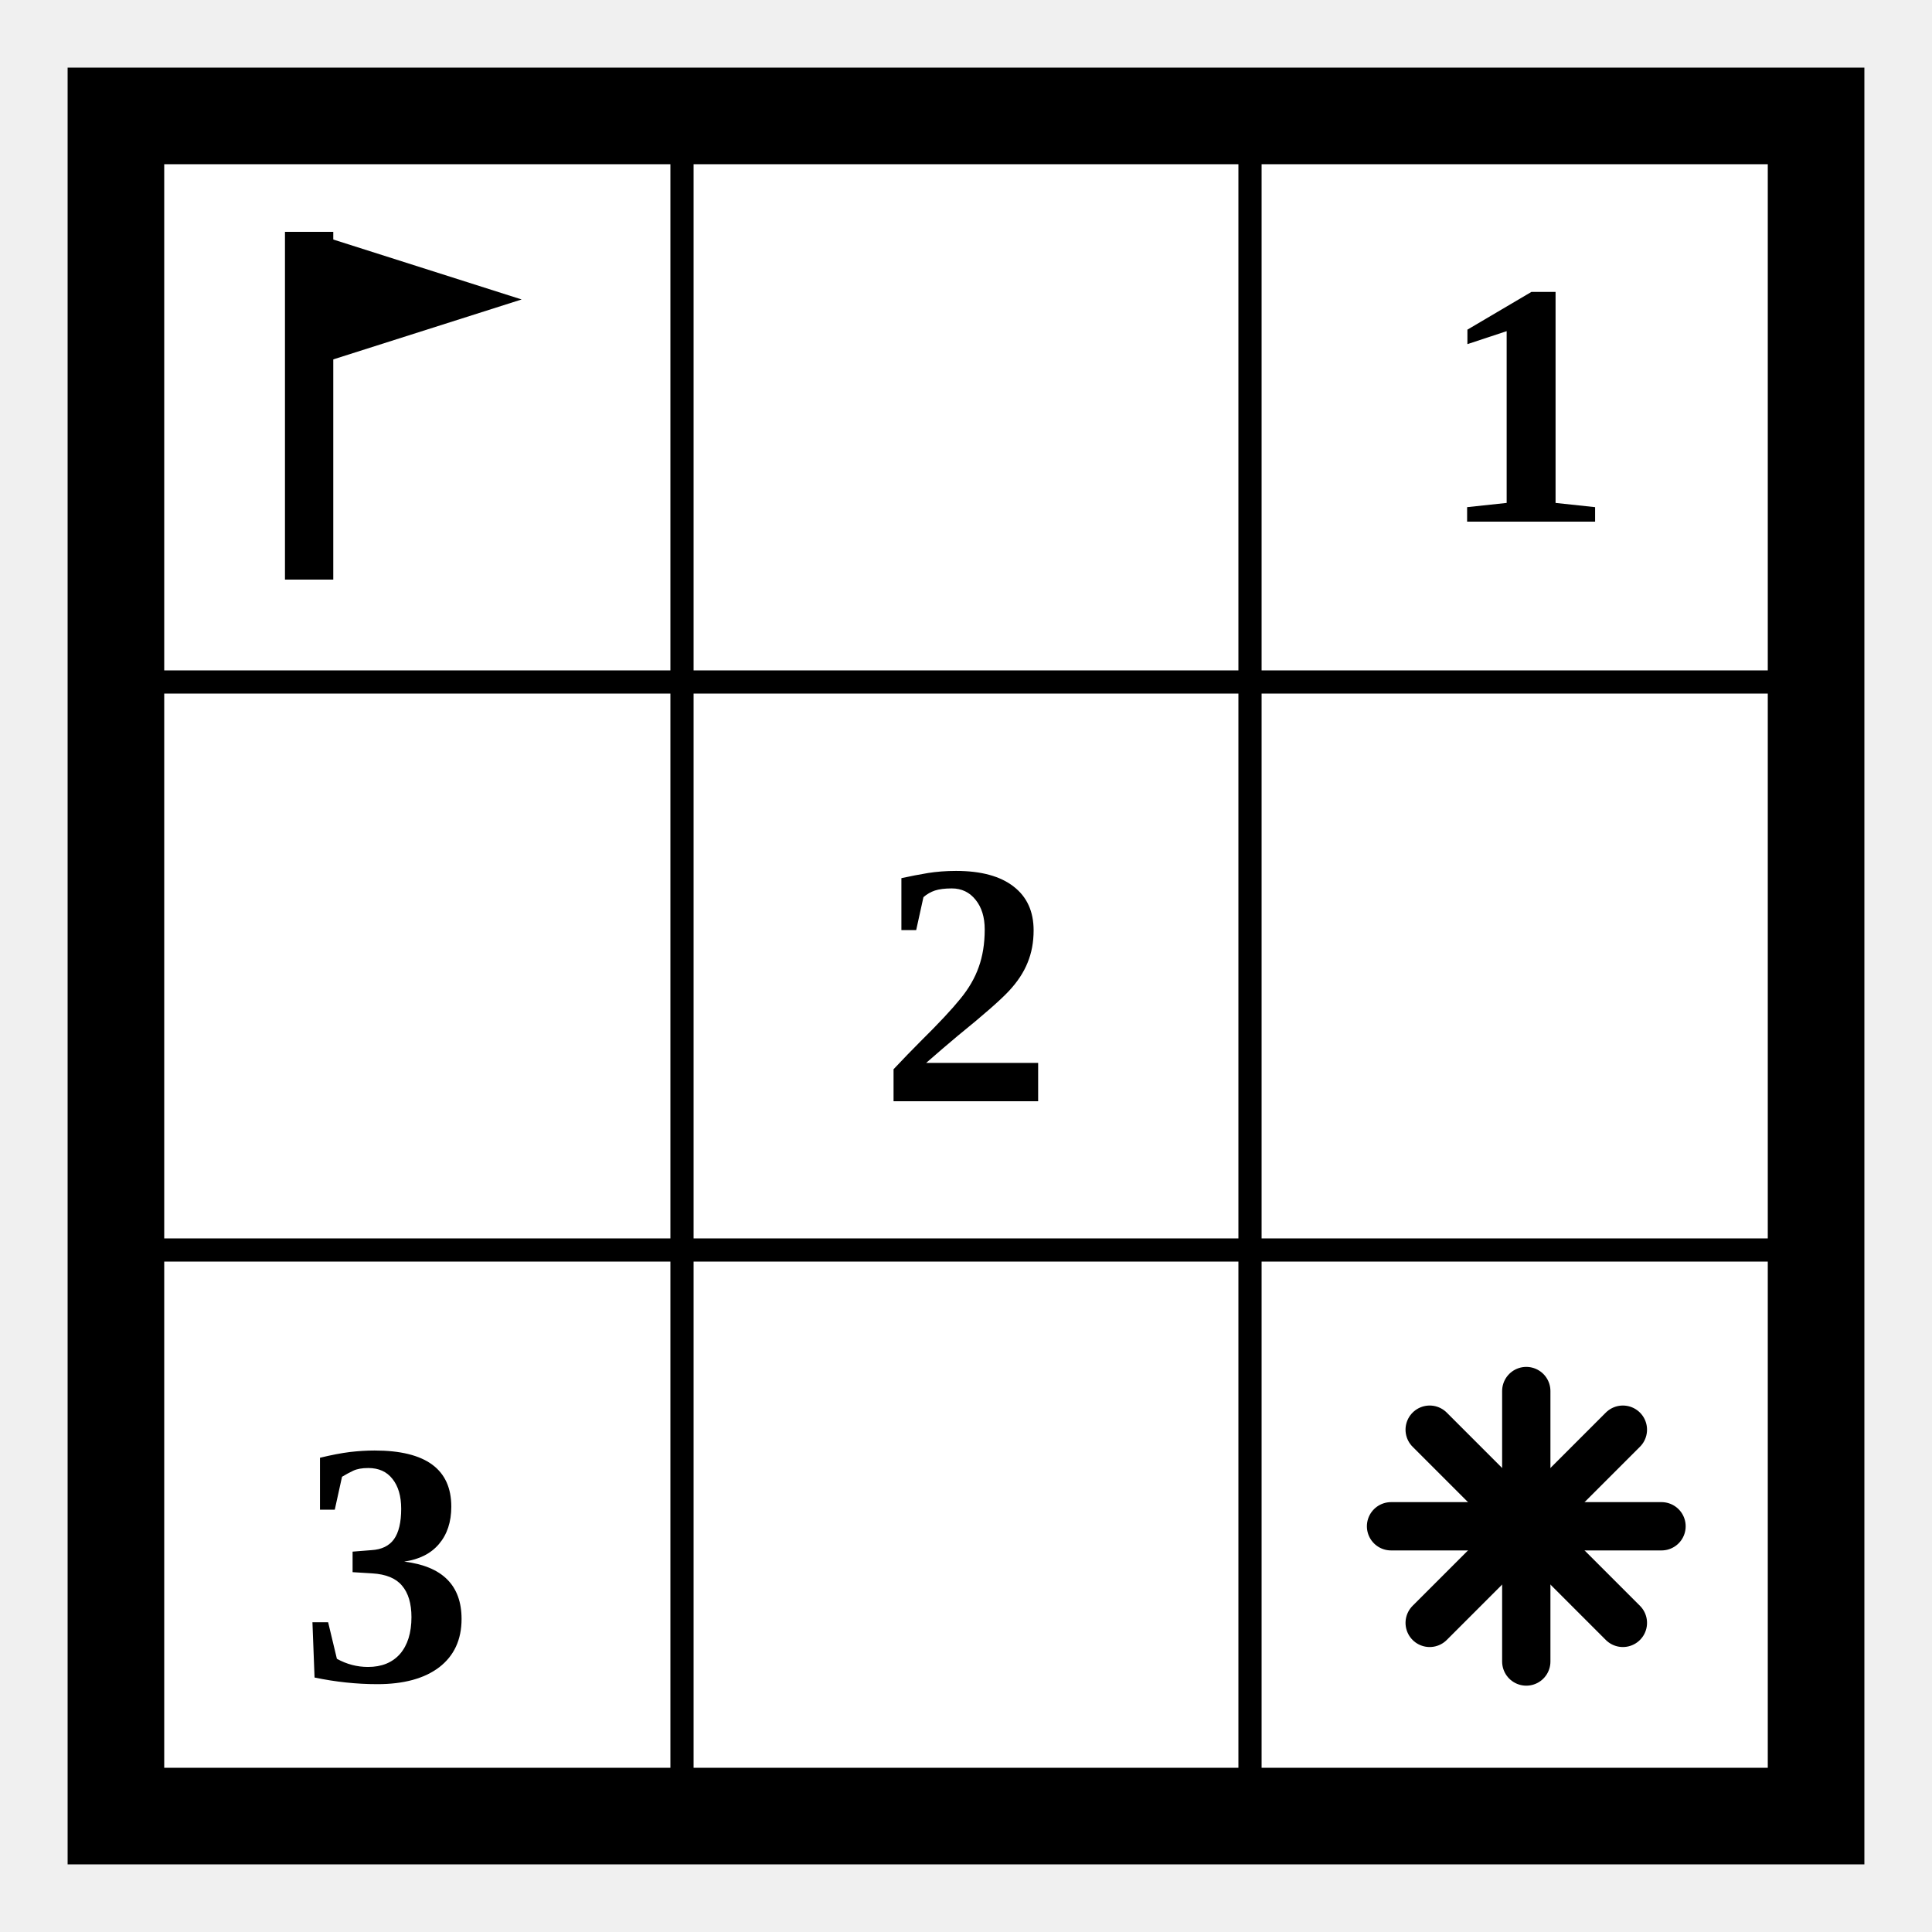
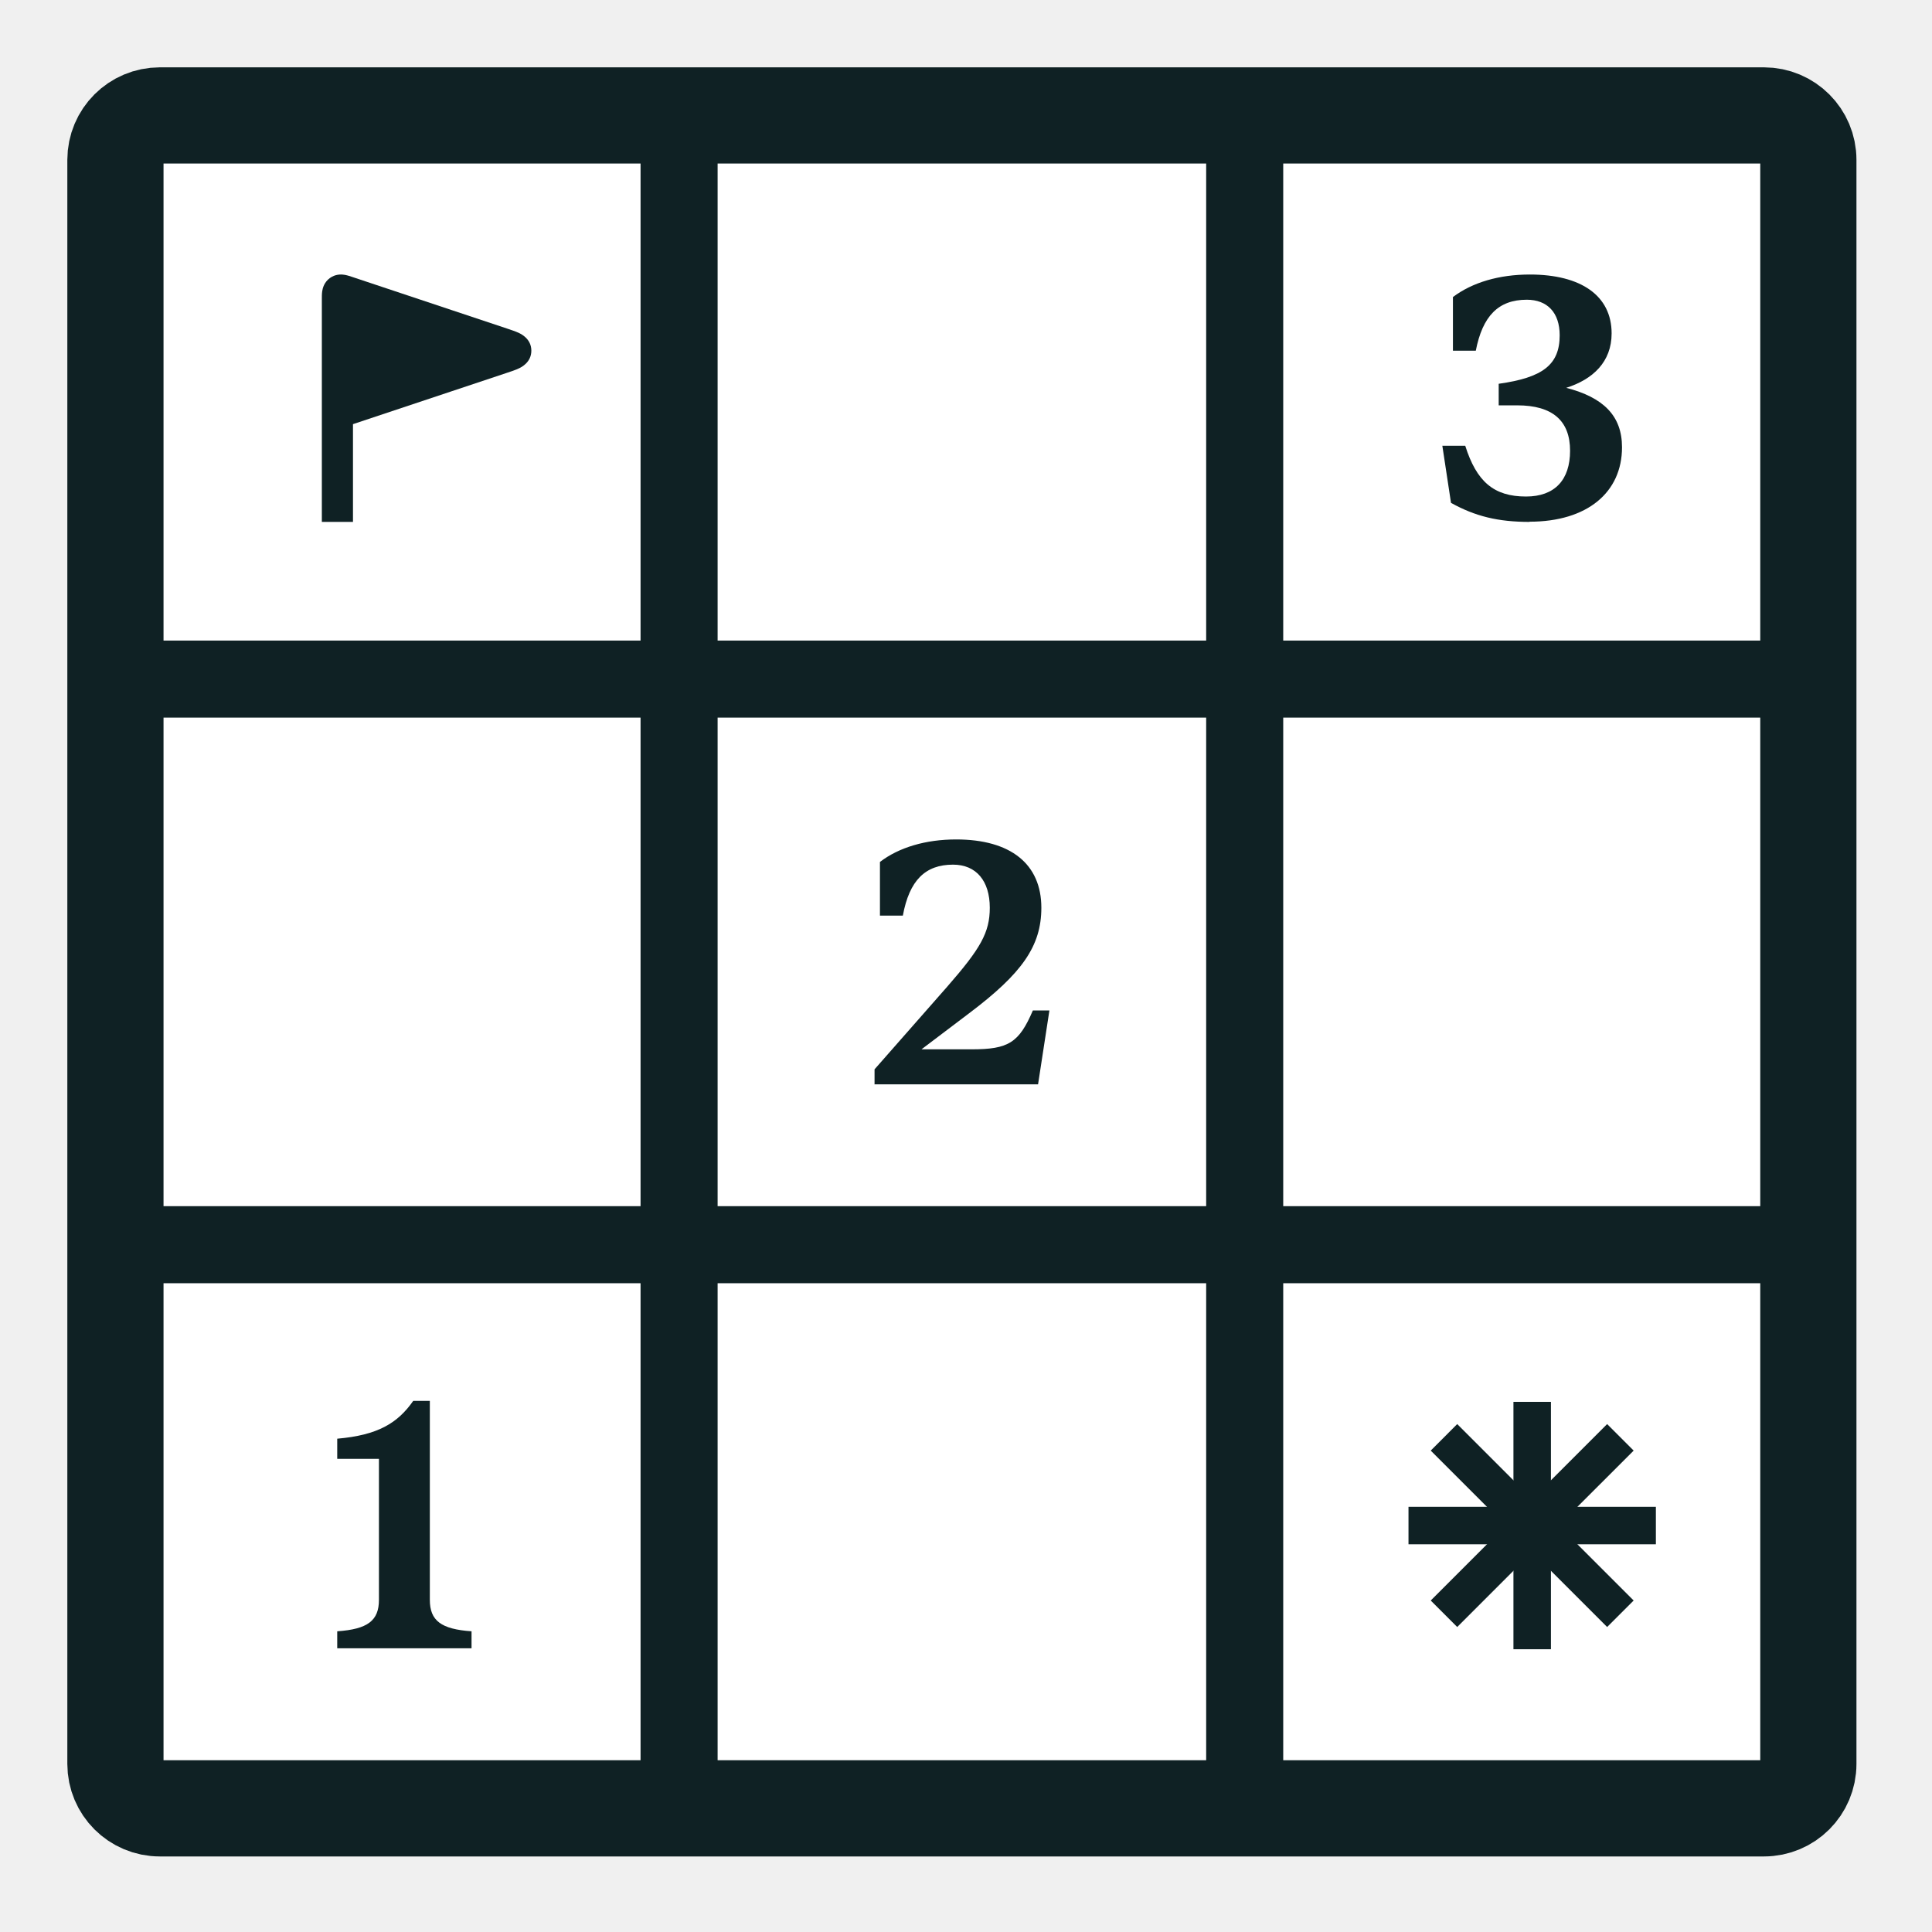
- <svg xmlns="http://www.w3.org/2000/svg" viewBox="0 0 100 100" width="100" height="100" fill="none">
-   <path d="M94 6H6V94H94V6Z" fill="#ffffff" stroke="currentColor" stroke-width="5" />
-   <g stroke="currentColor" stroke-width="1.2">
-     <path d="M35.3 6V94" />
-     <path d="M64.7 6V94" />
-     <path d="M6 35.3H94" />
-     <path d="M6 64.7H94" />
-   </g>
-   <g font-family="Georgia, 'Times New Roman', serif" font-weight="700" font-size="18" fill="currentColor" text-anchor="middle">
-     <text x="79" y="27">1</text>
-     <text x="50" y="57">2</text>
-     <text x="20" y="87">3</text>
-   </g>
-   <g fill="currentColor">
-     <path d="M16 12 L27 15.5 L16 19 Z" />
-     <path d="M16 12 L16 30" stroke="currentColor" stroke-width="2.5" />
-   </g>
-   <g stroke="currentColor" stroke-width="2.5" stroke-linecap="round">
-     <path d="M72 79 L86 79" />
-     <path d="M79 72 L79 86" />
-     <path d="M74 74 L84 84" />
-     <path d="M84 74 L74 84" />
-   </g>
+ <svg xmlns="http://www.w3.org/2000/svg" width="87" height="87" viewBox="0 0 87 87" fill="none">
+   <path d="M81.432 7.198C81.432 6.093 80.537 5.198 79.432 5.198H7.198C6.093 5.198 5.198 6.093 5.198 7.198V79.432C5.198 80.537 6.093 81.432 7.198 81.432H79.432C80.537 81.432 81.432 80.537 81.432 79.432V7.198Z" fill="white" stroke="#0F2124" stroke-width="4.332" />
+   <path d="M30.58 5.198V81.432" stroke="#0F2124" stroke-width="3.47" />
+   <path d="M56.05 5.198V81.432" stroke="#0F2124" stroke-width="3.47" />
+   <path d="M5.198 30.58H81.432" stroke="#0F2124" stroke-width="3.47" />
+   <path d="M5.198 56.05H81.432" stroke="#0F2124" stroke-width="3.47" />
+   <path d="M68.883 23.502C67.462 23.502 66.431 23.251 65.34 22.644L64.95 20.072H65.981C66.492 21.692 67.272 22.359 68.718 22.359C70.009 22.359 70.702 21.614 70.702 20.297C70.702 18.954 69.922 18.253 68.32 18.253H67.488V17.282C69.472 17.005 70.234 16.425 70.234 15.099C70.234 14.069 69.671 13.497 68.753 13.497C67.471 13.497 66.761 14.233 66.457 15.792H65.427V13.376C66.302 12.717 67.506 12.362 68.892 12.362C71.196 12.362 72.573 13.315 72.573 15.013C72.573 16.295 71.733 17.083 70.529 17.464C72.201 17.897 73.041 18.72 73.041 20.141C73.041 22.168 71.482 23.493 68.874 23.493L68.883 23.502Z" fill="#0F2124" />
+   <path d="M15.186 74.223V73.459C16.555 73.364 17.064 72.982 17.064 72.043V65.693H15.186V64.786C17.016 64.627 17.907 64.086 18.608 63.083H19.356V72.043C19.356 72.982 19.865 73.364 21.234 73.459V74.223H15.186Z" fill="#0F2124" />
+   <path d="M39.382 48.82V48.153L42.657 44.428C44.155 42.713 44.571 41.994 44.571 40.877C44.571 39.672 43.965 38.936 42.916 38.936C41.669 38.936 40.95 39.638 40.656 41.232H39.625V38.815C40.482 38.156 41.695 37.801 43.055 37.801C45.515 37.801 46.893 38.91 46.893 40.877C46.893 42.609 46.018 43.839 43.636 45.632L41.496 47.252H43.757C45.411 47.252 45.888 46.958 46.511 45.502H47.256L46.745 48.829H39.373L39.382 48.82Z" fill="#0F2124" />
+   <path d="M74.566 67.853V69.541H63.426V67.853H74.566Z" fill="#0F2124" />
+   <path d="M68.152 63.127H69.84V74.267H68.152V63.127Z" fill="#0F2124" />
+   <path d="M73.565 72.073L72.371 73.266L64.427 65.322L65.62 64.128L73.565 72.073Z" fill="#0F2124" />
+   <path d="M73.565 65.322L65.62 73.266L64.427 72.073L72.371 64.128L73.565 65.322Z" fill="#0F2124" />
+   <path d="M22.608 15.459L15.655 13.141C15.445 13.07 15.339 13.036 15.267 13.088C15.194 13.141 15.194 13.251 15.194 13.474V18.595L22.608 16.123C23.02 15.986 23.226 15.917 23.226 15.791C23.226 15.665 23.02 15.596 22.608 15.459Z" fill="#0F2124" />
+   <path d="M14.493 13.474C14.493 13.385 14.491 13.241 14.509 13.116C14.53 12.974 14.597 12.707 14.857 12.519L14.955 12.458C15.184 12.337 15.408 12.356 15.532 12.378C15.656 12.4 15.793 12.448 15.877 12.476L22.83 14.794C23.014 14.856 23.223 14.924 23.378 14.999C23.474 15.045 23.927 15.265 23.927 15.791C23.927 16.317 23.474 16.537 23.378 16.583C23.223 16.659 23.014 16.727 22.83 16.788L15.895 19.1V23.502H14.493V13.474ZM15.895 17.622L21.387 15.791L15.895 13.959V17.622Z" fill="#0F2124" />
</svg>
